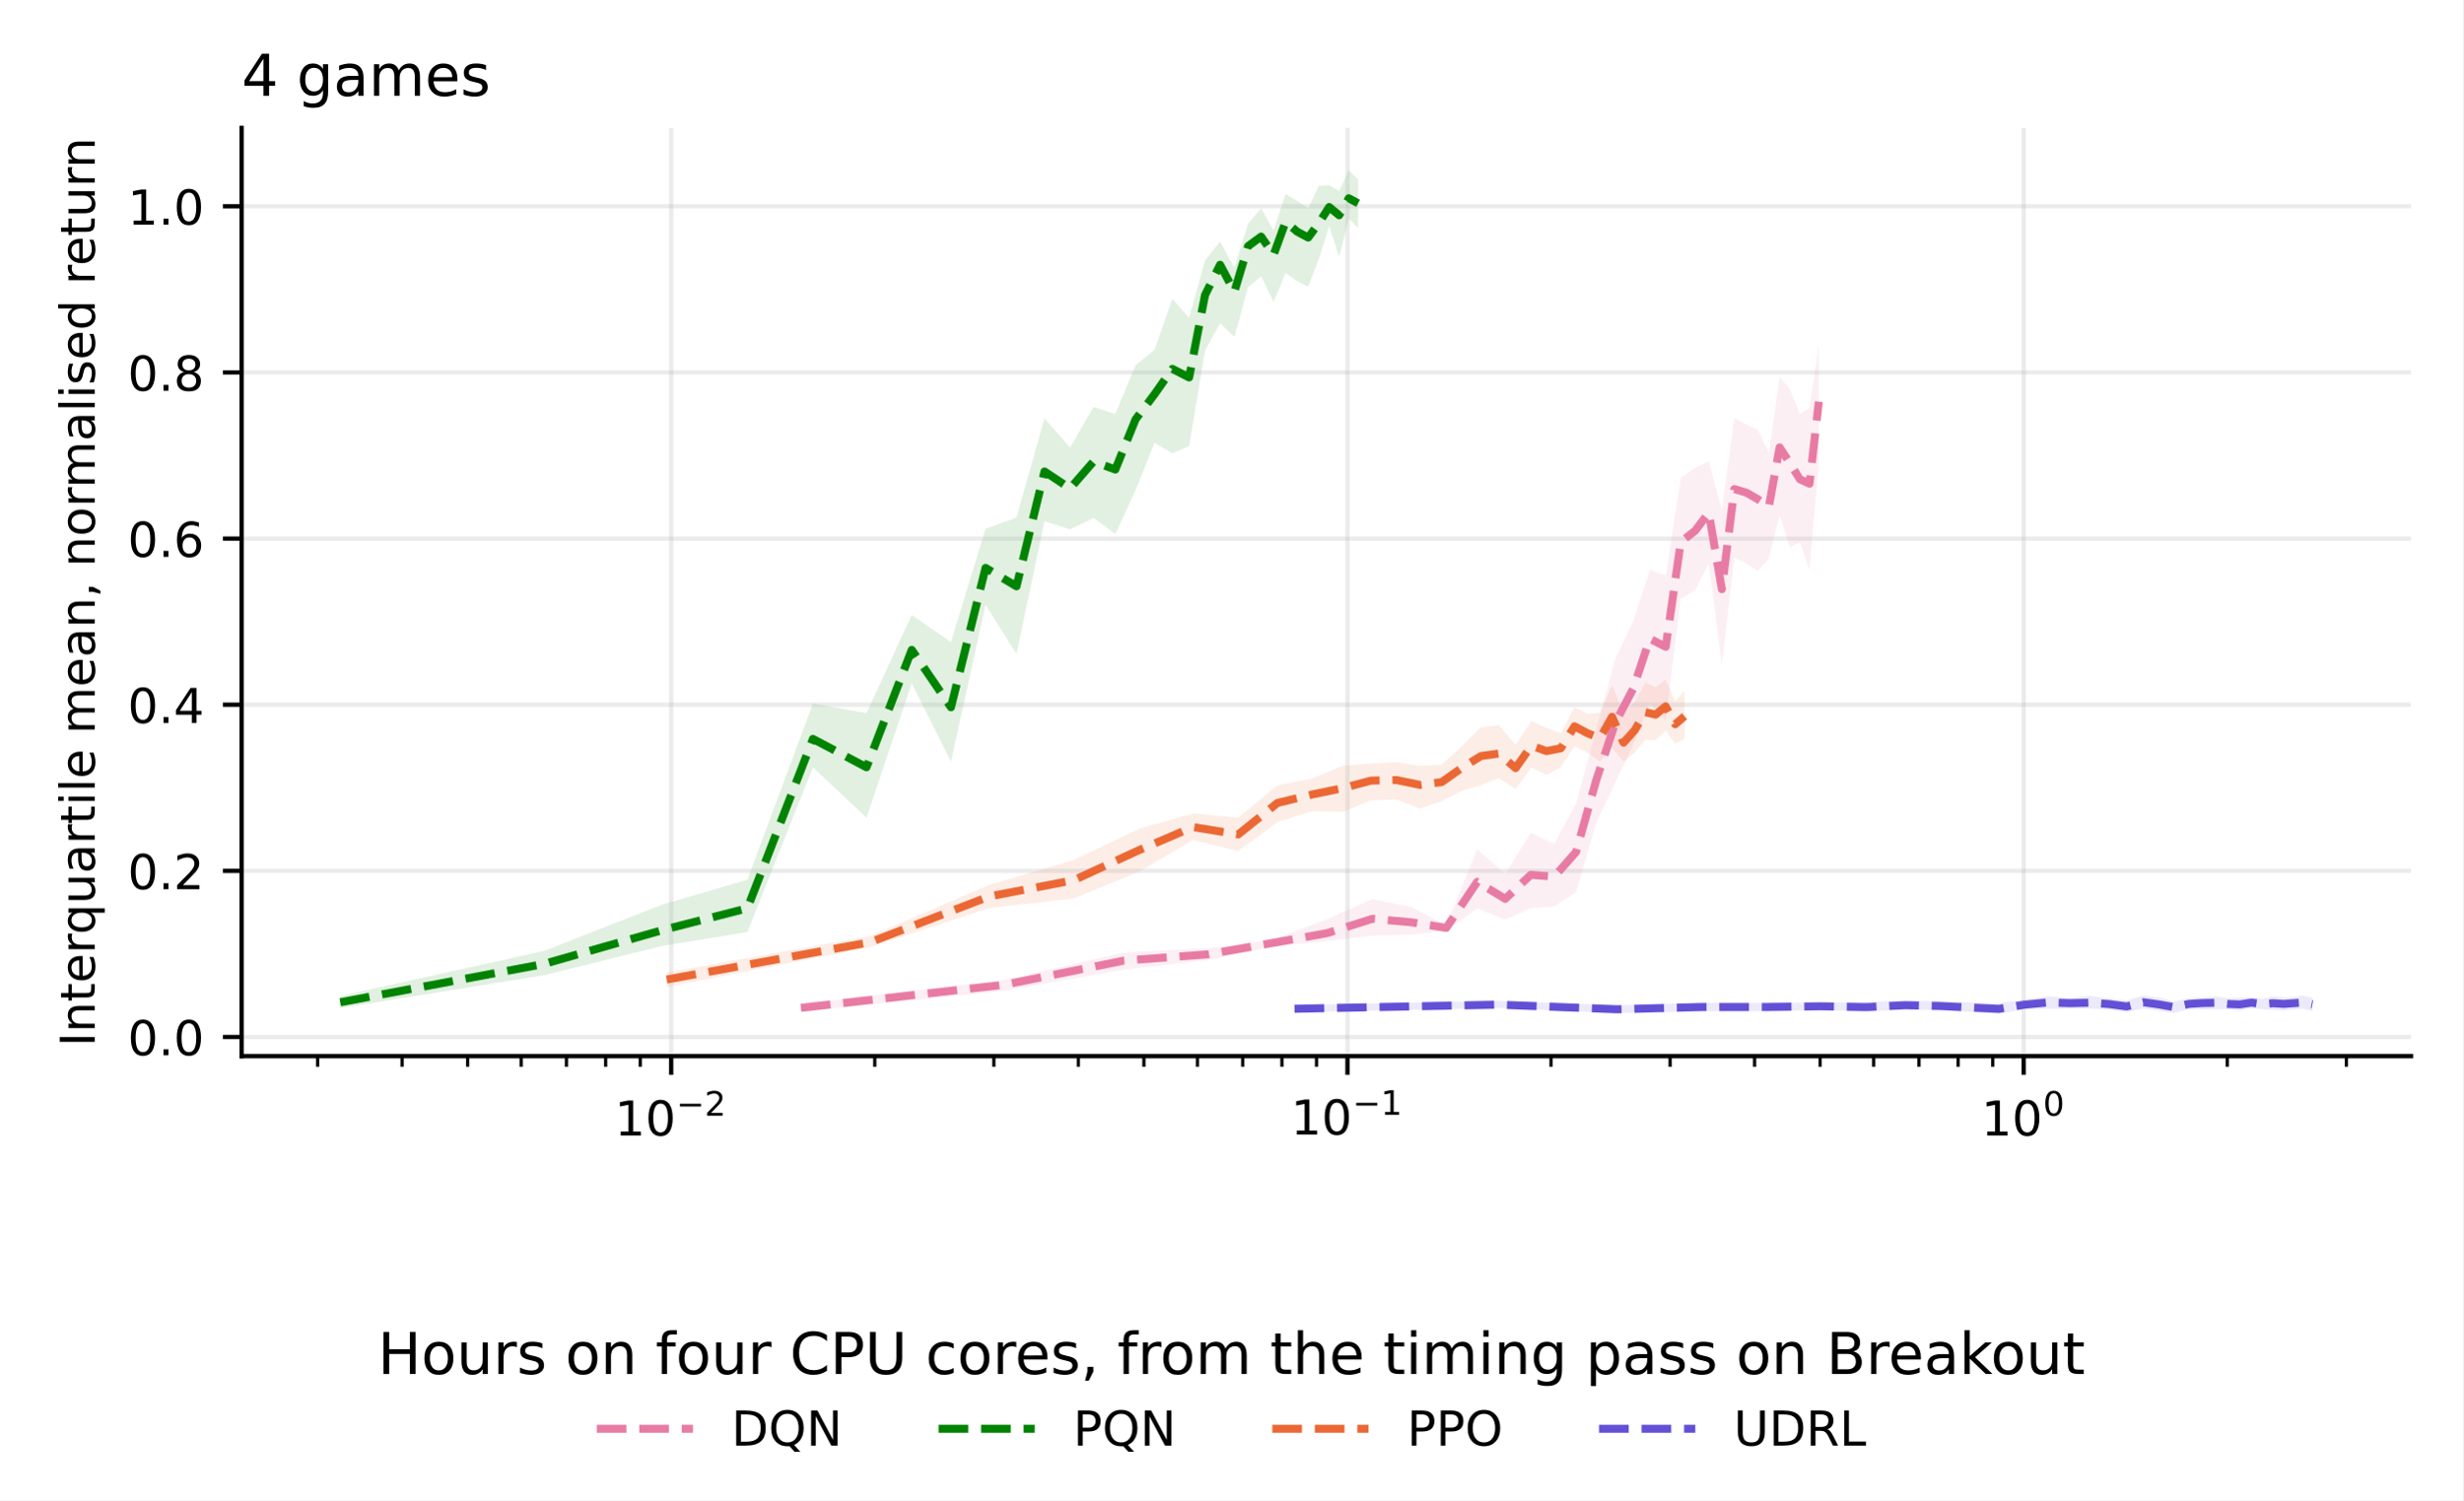
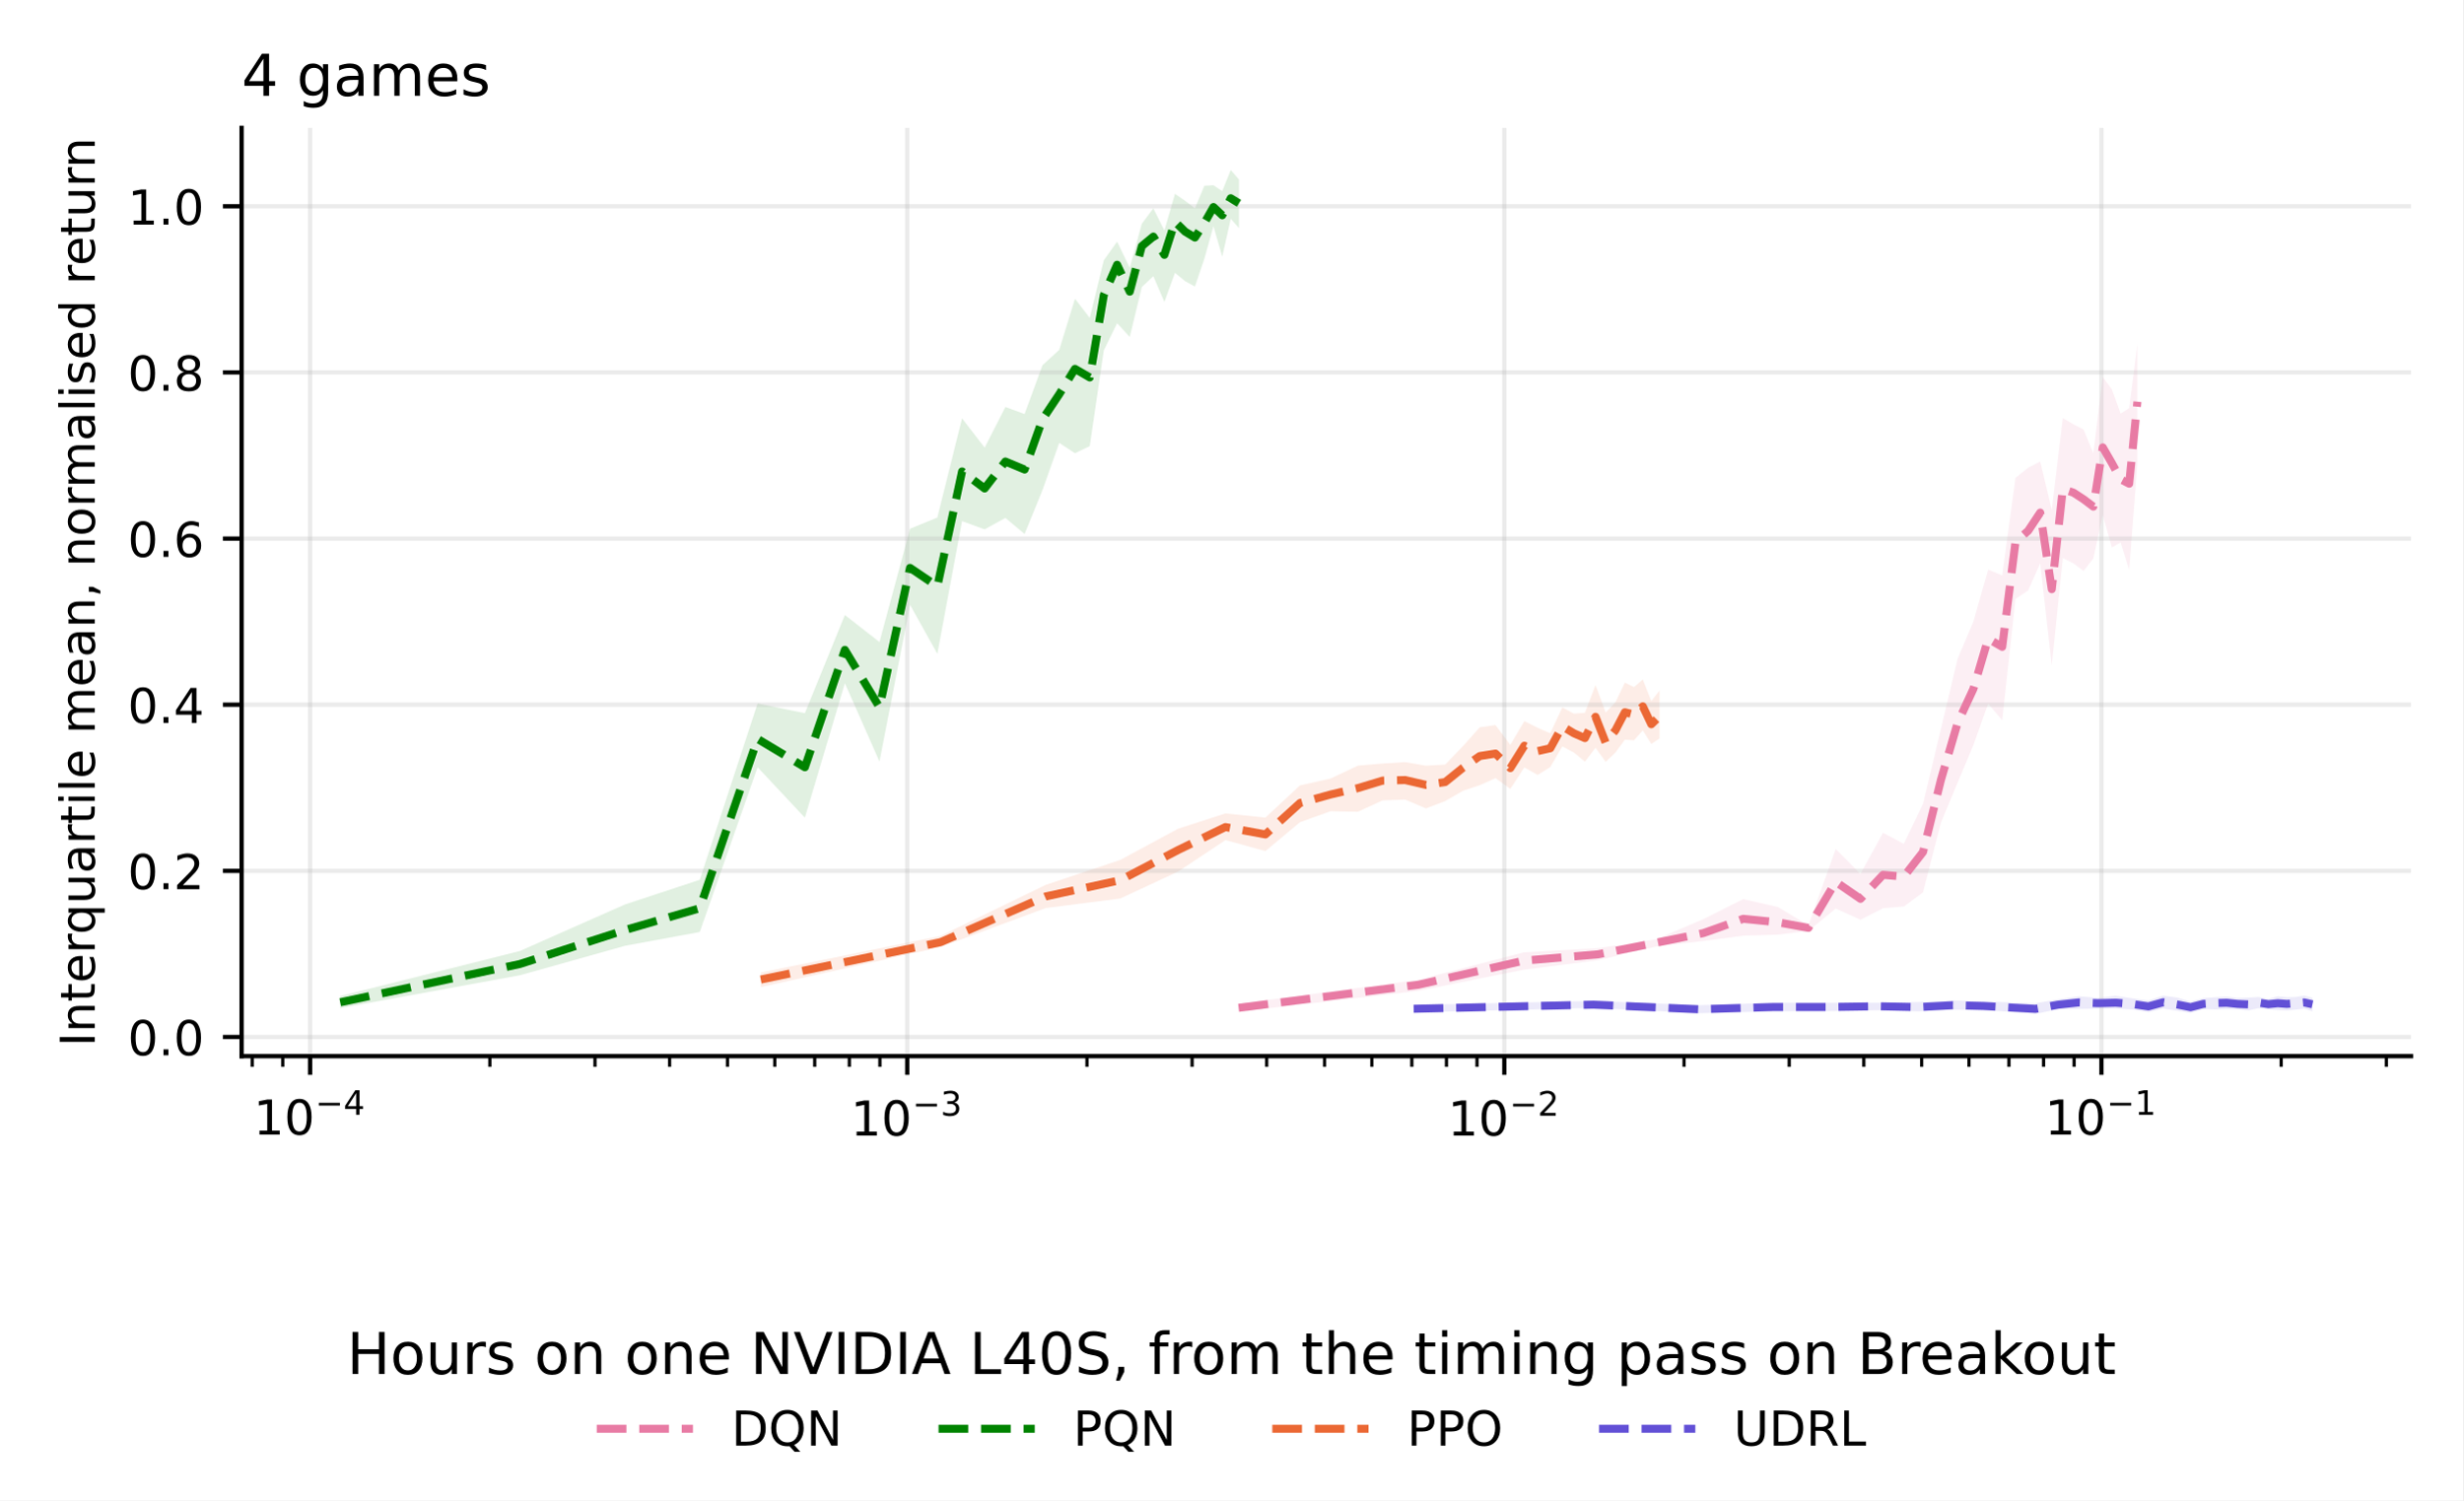
<svg xmlns="http://www.w3.org/2000/svg" xmlns:xlink="http://www.w3.org/1999/xlink" width="460.8pt" height="280.8pt" viewBox="0 0 460.8 280.8" version="1.1">
  <defs>
    <style type="text/css">*{stroke-linejoin: round; stroke-linecap: butt}</style>
  </defs>
  <g id="figure_1">
    <g id="patch_1">
      <path d="M 0 280.8  L 460.8 280.8  L 460.8 0  L 0 0  z " style="fill: #ffffff" />
    </g>
    <g id="axes_1">
      <g id="patch_2">
        <path d="M 45.202 197.658  L 451.08 197.658  L 451.08 23.925  L 45.202 23.925  z " style="fill: #ffffff" />
      </g>
      <g id="FillBetweenPolyCollection_1">
        <defs>
-           <path id="m1cf1cee5ae" d="M 149.847 -92.942  L 149.847 -91.464  L 187.935 -95.356  L 210.214 -99.324  L 226.022 -101.105  L 238.283 -103.651  L 248.302 -104.686  L 256.772 -105.69  L 264.109 -105.882  L 270.581 -106.589  L 276.371 -110.77  L 281.608 -108.671  L 286.389 -110.834  L 290.787 -111.142  L 294.859 -113.804  L 298.65 -126.817  L 302.197 -134.337  L 305.528 -141.328  L 308.669 -149.122  L 311.64 -145.992  L 314.458 -168.713  L 317.139 -170.306  L 319.695 -175.377  L 322.138 -156.304  L 324.476 -176.372  L 326.719 -175.377  L 328.875 -173.952  L 330.948 -176.298  L 332.947 -184.402  L 334.875 -178.347  L 336.738 -179.27  L 338.539 -174.147  L 340.284 -194  L 340.284 -216.387  L 340.284 -216.387  L 338.539 -204.426  L 336.738 -203.407  L 334.875 -207.942  L 332.947 -210.254  L 330.948 -195.995  L 328.875 -200.421  L 326.719 -201.406  L 324.476 -202.565  L 322.138 -185.404  L 319.695 -194.43  L 317.139 -193.263  L 314.458 -191.37  L 311.64 -173.116  L 308.669 -174.203  L 305.528 -164.454  L 302.197 -157.51  L 298.65 -144.353  L 294.859 -130.361  L 290.787 -122.872  L 286.389 -124.95  L 281.608 -117.243  L 276.371 -121.915  L 270.581 -107.631  L 264.109 -111.057  L 256.772 -112.542  L 248.302 -108.78  L 238.283 -105.008  L 226.022 -103.362  L 210.214 -102.565  L 187.935 -97.431  L 149.847 -92.942  z " />
+           <path id="mfd0f944a0a" d="M 231.737 -92.942  L 231.737 -91.464  L 265.367 -95.356  L 285.039 -99.324  L 298.996 -101.105  L 309.823 -103.651  L 318.669 -104.686  L 326.147 -105.69  L 332.626 -105.882  L 338.341 -106.589  L 343.452 -110.77  L 348.077 -108.671  L 352.298 -110.834  L 356.182 -111.142  L 359.777 -113.804  L 363.124 -126.817  L 366.256 -134.337  L 369.197 -141.328  L 371.97 -149.122  L 374.593 -145.992  L 377.082 -168.713  L 379.449 -170.306  L 381.706 -175.377  L 383.863 -156.304  L 385.928 -176.372  L 387.908 -175.377  L 389.811 -173.952  L 391.642 -176.298  L 393.407 -184.402  L 395.109 -178.347  L 396.754 -179.27  L 398.345 -174.147  L 399.885 -194  L 399.885 -216.387  L 399.885 -216.387  L 398.345 -204.426  L 396.754 -203.407  L 395.109 -207.942  L 393.407 -210.254  L 391.642 -195.995  L 389.811 -200.421  L 387.908 -201.406  L 385.928 -202.565  L 383.863 -185.404  L 381.706 -194.43  L 379.449 -193.263  L 377.082 -191.37  L 374.593 -173.116  L 371.97 -174.203  L 369.197 -164.454  L 366.256 -157.51  L 363.124 -144.353  L 359.777 -130.361  L 356.182 -122.872  L 352.298 -124.95  L 348.077 -117.243  L 343.452 -121.915  L 338.341 -107.631  L 332.626 -111.057  L 326.147 -112.542  L 318.669 -108.78  L 309.823 -105.008  L 298.996 -103.362  L 285.039 -102.565  L 265.367 -97.431  L 231.737 -92.942  z " />
        </defs>
        <g clip-path="url(#p25b3a65937)">
-           <use xlink:href="#m1cf1cee5ae" x="0" y="280.8" style="fill: #e87ba4; fill-opacity: 0.12" />
+           <use xlink:href="#mfd0f944a0a" x="0" y="280.8" style="fill: #e87ba4; fill-opacity: 0.12" />
        </g>
      </g>
      <g id="FillBetweenPolyCollection_2">
        <defs>
-           <path id="m6659db1ee9" d="M 63.651 -94.393  L 63.651 -92.123  L 101.738 -98.287  L 124.018 -103.801  L 139.826 -106.371  L 152.087 -137.21  L 162.105 -127.768  L 170.576 -152.931  L 177.913 -138.279  L 184.385 -167.612  L 190.174 -158.434  L 195.412 -183.27  L 200.193 -181.734  L 204.591 -183.874  L 208.663 -180.868  L 212.454 -189.082  L 216 -197.917  L 219.332 -195.984  L 222.472 -197.31  L 225.443 -215.222  L 228.262 -220.309  L 230.943 -217.747  L 233.499 -227.081  L 235.941 -229.117  L 238.28 -224.302  L 240.523 -229.742  L 242.678 -228.18  L 244.752 -227.177  L 246.75 -232.375  L 248.678 -238.465  L 250.541 -232.771  L 252.343 -239.851  L 254.088 -238.118  L 254.088 -247.205  L 254.088 -247.205  L 252.343 -248.978  L 250.541 -245.039  L 248.678 -246.135  L 246.75 -246.031  L 244.752 -241.814  L 242.678 -243.221  L 240.523 -244.524  L 238.28 -237.671  L 235.941 -241.822  L 233.499 -238.926  L 230.943 -230.691  L 228.262 -235.578  L 225.443 -232.09  L 222.472 -221.301  L 219.332 -224.897  L 216 -215.328  L 212.454 -212.463  L 208.663 -203.315  L 204.591 -204.637  L 200.193 -197.026  L 195.412 -202.511  L 190.174 -183.946  L 184.385 -181.85  L 177.913 -160.649  L 170.576 -165.706  L 162.105 -147.335  L 152.087 -149.148  L 139.826 -116.154  L 124.018 -111.551  L 101.738 -102.833  L 63.651 -94.393  z " />
+           <path id="md99a04049c" d="M 63.651 -94.393  L 63.651 -92.123  L 97.281 -98.287  L 116.953 -103.801  L 130.91 -106.371  L 141.737 -137.21  L 150.582 -127.768  L 158.061 -152.931  L 164.54 -138.279  L 170.254 -167.612  L 175.366 -158.434  L 179.99 -183.27  L 184.212 -181.734  L 188.095 -183.874  L 191.691 -180.868  L 195.038 -189.082  L 198.17 -197.917  L 201.111 -195.984  L 203.884 -197.31  L 206.507 -215.222  L 208.996 -220.309  L 211.363 -217.747  L 213.62 -227.081  L 215.777 -229.117  L 217.842 -224.302  L 219.822 -229.742  L 221.725 -228.18  L 223.556 -227.177  L 225.321 -232.375  L 227.023 -238.465  L 228.668 -232.771  L 230.259 -239.851  L 231.799 -238.118  L 231.799 -247.205  L 231.799 -247.205  L 230.259 -248.978  L 228.668 -245.039  L 227.023 -246.135  L 225.321 -246.031  L 223.556 -241.814  L 221.725 -243.221  L 219.822 -244.524  L 217.842 -237.671  L 215.777 -241.822  L 213.62 -238.926  L 211.363 -230.691  L 208.996 -235.578  L 206.507 -232.09  L 203.884 -221.301  L 201.111 -224.897  L 198.17 -215.328  L 195.038 -212.463  L 191.691 -203.315  L 188.095 -204.637  L 184.212 -197.026  L 179.99 -202.511  L 175.366 -183.946  L 170.254 -181.85  L 164.54 -160.649  L 158.061 -165.706  L 150.582 -147.335  L 141.737 -149.148  L 130.91 -116.154  L 116.953 -111.551  L 97.281 -102.833  L 63.651 -94.393  z " />
        </defs>
        <g clip-path="url(#p25b3a65937)">
-           <use xlink:href="#m6659db1ee9" x="0" y="280.8" style="fill: #008300; fill-opacity: 0.12" />
+           <use xlink:href="#md99a04049c" x="0" y="280.8" style="fill: #008300; fill-opacity: 0.12" />
        </g>
      </g>
      <g id="FillBetweenPolyCollection_3">
        <defs>
-           <path id="mb435744b84" d="M 124.725 -98.812  L 124.725 -96.067  L 162.812 -103.55  L 185.091 -110.864  L 200.899 -112.653  L 213.16 -117.692  L 223.179 -123.584  L 231.649 -121.522  L 238.986 -126.937  L 245.458 -128.983  L 251.248 -128.881  L 256.485 -131.011  L 261.266 -131.164  L 265.664 -129.499  L 269.736 -130.878  L 273.527 -132.805  L 277.074 -133.856  L 280.405 -135.176  L 283.546 -133.153  L 286.517 -137.181  L 289.335 -135.769  L 292.016 -137.25  L 294.572 -141.106  L 297.015 -139.966  L 299.353 -138.244  L 301.596 -140.86  L 303.752 -138.219  L 305.825 -139.97  L 307.824 -142.375  L 309.752 -142.255  L 311.615 -144.109  L 313.416 -141.575  L 315.161 -142.593  L 315.161 -151.565  L 315.161 -151.565  L 313.416 -149.588  L 311.615 -153.631  L 309.752 -152.209  L 307.824 -153.052  L 305.825 -149.382  L 303.752 -147.457  L 301.596 -152.596  L 299.353 -147.407  L 297.015 -147.248  L 294.572 -148.415  L 292.016 -143.568  L 289.335 -144.599  L 286.517 -145.843  L 283.546 -141.404  L 280.405 -145.103  L 277.074 -144.689  L 273.527 -141.184  L 269.736 -137.708  L 265.664 -137.508  L 261.266 -138.174  L 256.485 -137.914  L 251.248 -137.514  L 245.458 -135.103  L 238.986 -133.823  L 231.649 -127.786  L 223.179 -128.576  L 213.16 -125.719  L 200.899 -119.865  L 185.091 -115.205  L 162.812 -105.641  L 124.725 -98.812  z " />
+           <path id="m14ba1d9876" d="M 142.333 -98.812  L 142.333 -96.067  L 175.962 -103.55  L 195.635 -110.864  L 209.592 -112.653  L 220.418 -117.692  L 229.264 -123.584  L 236.743 -121.522  L 243.222 -126.937  L 248.936 -128.983  L 254.048 -128.881  L 258.672 -131.011  L 262.894 -131.164  L 266.777 -129.499  L 270.373 -130.878  L 273.72 -132.805  L 276.851 -133.856  L 279.793 -135.176  L 282.566 -133.153  L 285.189 -137.181  L 287.678 -135.769  L 290.045 -137.25  L 292.302 -141.106  L 294.458 -139.966  L 296.523 -138.244  L 298.504 -140.86  L 300.407 -138.219  L 302.238 -139.97  L 304.002 -142.375  L 305.705 -142.255  L 307.35 -144.109  L 308.941 -141.575  L 310.481 -142.593  L 310.481 -151.565  L 310.481 -151.565  L 308.941 -149.588  L 307.35 -153.631  L 305.705 -152.209  L 304.002 -153.052  L 302.238 -149.382  L 300.407 -147.457  L 298.504 -152.596  L 296.523 -147.407  L 294.458 -147.248  L 292.302 -148.415  L 290.045 -143.568  L 287.678 -144.599  L 285.189 -145.843  L 282.566 -141.404  L 279.793 -145.103  L 276.851 -144.689  L 273.72 -141.184  L 270.373 -137.708  L 266.777 -137.508  L 262.894 -138.174  L 258.672 -137.914  L 254.048 -137.514  L 248.936 -135.103  L 243.222 -133.823  L 236.743 -127.786  L 229.264 -128.576  L 220.418 -125.719  L 209.592 -119.865  L 195.635 -115.205  L 175.962 -105.641  L 142.333 -98.812  z " />
        </defs>
        <g clip-path="url(#p25b3a65937)">
-           <use xlink:href="#mb435744b84" x="0" y="280.8" style="fill: #eb6834; fill-opacity: 0.12" />
+           <use xlink:href="#m14ba1d9876" x="0" y="280.8" style="fill: #eb6834; fill-opacity: 0.12" />
        </g>
      </g>
      <g id="FillBetweenPolyCollection_4">
        <defs>
-           <path id="mfa7f0208c6" d="M 242.195 -92.728  L 242.195 -91.322  L 280.282 -92.172  L 302.561 -91.18  L 318.369 -91.531  L 330.63 -91.581  L 340.649 -91.736  L 349.119 -91.523  L 356.456 -91.836  L 362.928 -91.762  L 368.718 -91.424  L 373.955 -91.039  L 378.736 -91.938  L 383.134 -91.978  L 387.206 -92.024  L 390.997 -92.046  L 394.544 -91.87  L 397.875 -91.379  L 401.016 -92.043  L 403.987 -91.641  L 406.805 -91.242  L 409.486 -91.94  L 412.042 -91.881  L 414.485 -91.926  L 416.823 -91.908  L 419.066 -91.691  L 421.222 -92.121  L 423.295 -91.903  L 425.294 -91.768  L 427.222 -91.682  L 429.085 -91.847  L 430.886 -92.012  L 432.631 -91.547  L 432.631 -94.076  L 432.631 -94.076  L 430.886 -94.463  L 429.085 -94.204  L 427.222 -94.158  L 425.294 -94.337  L 423.295 -93.858  L 421.222 -94.202  L 419.066 -94.094  L 416.823 -94.013  L 414.485 -94.294  L 412.042 -94.16  L 409.486 -93.987  L 406.805 -93.366  L 403.987 -94.106  L 401.016 -94.463  L 397.875 -93.561  L 394.544 -93.944  L 390.997 -94.433  L 387.206 -94.057  L 383.134 -94.339  L 378.736 -93.772  L 373.955 -93.027  L 368.718 -93.195  L 362.928 -93.388  L 356.456 -93.569  L 349.119 -93.264  L 340.649 -93.135  L 330.63 -93.129  L 318.369 -93.134  L 302.561 -92.673  L 280.282 -93.484  L 242.195 -92.728  z " />
+           <path id="m31d18a63a4" d="M 264.483 -92.728  L 264.483 -91.322  L 298.113 -92.172  L 317.785 -91.18  L 331.742 -91.531  L 342.568 -91.581  L 351.414 -91.736  L 358.893 -91.523  L 365.372 -91.836  L 371.086 -91.762  L 376.198 -91.424  L 380.822 -91.039  L 385.044 -91.938  L 388.927 -91.978  L 392.523 -92.024  L 395.87 -92.046  L 399.001 -91.87  L 401.943 -91.379  L 404.716 -92.043  L 407.339 -91.641  L 409.828 -91.242  L 412.195 -91.94  L 414.452 -91.881  L 416.609 -91.926  L 418.673 -91.908  L 420.654 -91.691  L 422.557 -92.121  L 424.388 -91.903  L 426.152 -91.768  L 427.855 -91.682  L 429.5 -91.847  L 431.091 -92.012  L 432.631 -91.547  L 432.631 -94.076  L 432.631 -94.076  L 431.091 -94.463  L 429.5 -94.204  L 427.855 -94.158  L 426.152 -94.337  L 424.388 -93.858  L 422.557 -94.202  L 420.654 -94.094  L 418.673 -94.013  L 416.609 -94.294  L 414.452 -94.16  L 412.195 -93.987  L 409.828 -93.366  L 407.339 -94.106  L 404.716 -94.463  L 401.943 -93.561  L 399.001 -93.944  L 395.87 -94.433  L 392.523 -94.057  L 388.927 -94.339  L 385.044 -93.772  L 380.822 -93.027  L 376.198 -93.195  L 371.086 -93.388  L 365.372 -93.569  L 358.893 -93.264  L 351.414 -93.135  L 342.568 -93.129  L 331.742 -93.134  L 317.785 -92.673  L 298.113 -93.484  L 264.483 -92.728  z " />
        </defs>
        <g clip-path="url(#p25b3a65937)">
-           <use xlink:href="#mfa7f0208c6" x="0" y="280.8" style="fill: #6250d6; fill-opacity: 0.12" />
+           <use xlink:href="#m31d18a63a4" x="0" y="280.8" style="fill: #6250d6; fill-opacity: 0.12" />
        </g>
      </g>
      <g id="matplotlib.axis_1">
        <g id="xtick_1">
          <g id="line2d_1">
-             <path d="M 125.57 197.658  L 125.57 23.925  " clip-path="url(#p25b3a65937)" style="fill: none; stroke: #b0b0b0; stroke-opacity: 0.25; stroke-width: 0.8; stroke-linecap: square" />
+             <path d="M 58.012 197.658  L 58.012 23.925  " clip-path="url(#p25b3a65937)" style="fill: none; stroke: #b0b0b0; stroke-opacity: 0.25; stroke-width: 0.8; stroke-linecap: square" />
          </g>
          <g id="line2d_2">
            <defs>
              <path id="m5c3aedee8d" d="M 0 0  L 0 3.5  " style="stroke: #000000; stroke-width: 0.8" />
            </defs>
            <g>
-               <use xlink:href="#m5c3aedee8d" x="125.57" y="197.658" style="stroke: #000000; stroke-width: 0.8" />
+               <use xlink:href="#m5c3aedee8d" x="58.012" y="197.658" style="stroke: #000000; stroke-width: 0.8" />
            </g>
          </g>
          <g id="text_1">
-             <g transform="translate(114.9955 213.1179)">
+             <g transform="translate(47.43652 213.0279)">
+               <text>
+                 <tspan x="0" y="-0.689" style="font-size: 9px; font-family: 'DejaVu Sans'">1</tspan>
+                 <tspan x="5.726" y="-0.689" style="font-size: 9px; font-family: 'DejaVu Sans'">0</tspan>
+                 <tspan x="11.538" y="-4.406" style="font-size: 6.3px; font-family: 'DejaVu Sans'">−</tspan>
+                 <tspan x="16.817" y="-4.406" style="font-size: 6.3px; font-family: 'DejaVu Sans'">4</tspan>
+               </text>
+             </g>
+           </g>
+         </g>
+         <g id="xtick_2">
+           <g id="line2d_3">
+             <path d="M 169.727 197.658  L 169.727 23.925  " clip-path="url(#p25b3a65937)" style="fill: none; stroke: #b0b0b0; stroke-opacity: 0.25; stroke-width: 0.8; stroke-linecap: square" />
+           </g>
+           <g id="line2d_4">
+             <g>
+               <use xlink:href="#m5c3aedee8d" x="169.727" y="197.658" style="stroke: #000000; stroke-width: 0.8" />
+             </g>
+           </g>
+           <g id="text_2">
+             <g transform="translate(159.1517 213.1179)">
+               <text>
+                 <tspan x="0" y="-0.602" style="font-size: 9px; font-family: 'DejaVu Sans'">1</tspan>
+                 <tspan x="5.726" y="-0.602" style="font-size: 9px; font-family: 'DejaVu Sans'">0</tspan>
+                 <tspan x="11.538" y="-4.319" style="font-size: 6.3px; font-family: 'DejaVu Sans'">−</tspan>
+                 <tspan x="16.817" y="-4.319" style="font-size: 6.3px; font-family: 'DejaVu Sans'">3</tspan>
+               </text>
+             </g>
+           </g>
+         </g>
+         <g id="xtick_3">
+           <g id="line2d_5">
+             <path d="M 281.442 197.658  L 281.442 23.925  " clip-path="url(#p25b3a65937)" style="fill: none; stroke: #b0b0b0; stroke-opacity: 0.25; stroke-width: 0.8; stroke-linecap: square" />
+           </g>
+           <g id="line2d_6">
+             <g>
+               <use xlink:href="#m5c3aedee8d" x="281.442" y="197.658" style="stroke: #000000; stroke-width: 0.8" />
+             </g>
+           </g>
+           <g id="text_3">
+             <g transform="translate(270.8668 213.1179)">
              <text>
                <tspan x="0" y="-0.602" style="font-size: 9px; font-family: 'DejaVu Sans'">1</tspan>
                <tspan x="5.726" y="-0.602" style="font-size: 9px; font-family: 'DejaVu Sans'">0</tspan>
                <tspan x="11.538" y="-4.319" style="font-size: 6.3px; font-family: 'DejaVu Sans'">−</tspan>
                <tspan x="16.817" y="-4.319" style="font-size: 6.3px; font-family: 'DejaVu Sans'">2</tspan>
              </text>
            </g>
          </g>
        </g>
-         <g id="xtick_2">
-           <g id="line2d_3">
-             <path d="M 252.094 197.658  L 252.094 23.925  " clip-path="url(#p25b3a65937)" style="fill: none; stroke: #b0b0b0; stroke-opacity: 0.25; stroke-width: 0.8; stroke-linecap: square" />
-           </g>
-           <g id="line2d_4">
-             <g>
-               <use xlink:href="#m5c3aedee8d" x="252.094" y="197.658" style="stroke: #000000; stroke-width: 0.8" />
-             </g>
-           </g>
-           <g id="text_2">
-             <g transform="translate(241.5187 213.0279)">
+         <g id="xtick_4">
+           <g id="line2d_7">
+             <path d="M 393.157 197.658  L 393.157 23.925  " clip-path="url(#p25b3a65937)" style="fill: none; stroke: #b0b0b0; stroke-opacity: 0.25; stroke-width: 0.8; stroke-linecap: square" />
+           </g>
+           <g id="line2d_8">
+             <g>
+               <use xlink:href="#m5c3aedee8d" x="393.157" y="197.658" style="stroke: #000000; stroke-width: 0.8" />
+             </g>
+           </g>
+           <g id="text_4">
+             <g transform="translate(382.5819 213.0279)">
              <text>
                <tspan x="0" y="-0.689" style="font-size: 9px; font-family: 'DejaVu Sans'">1</tspan>
                <tspan x="5.726" y="-0.689" style="font-size: 9px; font-family: 'DejaVu Sans'">0</tspan>
                <tspan x="11.538" y="-4.406" style="font-size: 6.3px; font-family: 'DejaVu Sans'">−</tspan>
                <tspan x="16.817" y="-4.406" style="font-size: 6.3px; font-family: 'DejaVu Sans'">1</tspan>
              </text>
            </g>
          </g>
        </g>
-         <g id="xtick_3">
-           <g id="line2d_5">
-             <path d="M 378.617 197.658  L 378.617 23.925  " clip-path="url(#p25b3a65937)" style="fill: none; stroke: #b0b0b0; stroke-opacity: 0.25; stroke-width: 0.8; stroke-linecap: square" />
-           </g>
-           <g id="line2d_6">
-             <g>
-               <use xlink:href="#m5c3aedee8d" x="378.617" y="197.658" style="stroke: #000000; stroke-width: 0.8" />
-             </g>
-           </g>
-           <g id="text_3">
-             <g transform="translate(370.697 213.1179)">
-               <text>
-                 <tspan x="0" y="-0.602" style="font-size: 9px; font-family: 'DejaVu Sans'">1</tspan>
-                 <tspan x="5.726" y="-0.602" style="font-size: 9px; font-family: 'DejaVu Sans'">0</tspan>
-                 <tspan x="11.538" y="-4.319" style="font-size: 6.3px; font-family: 'DejaVu Sans'">0</tspan>
-               </text>
-             </g>
-           </g>
-         </g>
-         <g id="xtick_4">
-           <g id="line2d_7">
+         <g id="xtick_5">
+           <g id="line2d_9">
            <defs>
              <path id="mfaa78964e7" d="M 0 0  L 0 2  " style="stroke: #000000; stroke-width: 0.6" />
            </defs>
            <g>
-               <use xlink:href="#mfaa78964e7" x="59.414" y="197.658" style="stroke: #000000; stroke-width: 0.6" />
-             </g>
-           </g>
-         </g>
-         <g id="xtick_5">
-           <g id="line2d_8">
-             <g>
-               <use xlink:href="#mfaa78964e7" x="75.222" y="197.658" style="stroke: #000000; stroke-width: 0.6" />
+               <use xlink:href="#mfaa78964e7" x="47.185" y="197.658" style="stroke: #000000; stroke-width: 0.6" />
            </g>
          </g>
        </g>
        <g id="xtick_6">
-           <g id="line2d_9">
-             <g>
-               <use xlink:href="#mfaa78964e7" x="87.483" y="197.658" style="stroke: #000000; stroke-width: 0.6" />
+           <g id="line2d_10">
+             <g>
+               <use xlink:href="#mfaa78964e7" x="52.9" y="197.658" style="stroke: #000000; stroke-width: 0.6" />
            </g>
          </g>
        </g>
        <g id="xtick_7">
-           <g id="line2d_10">
-             <g>
-               <use xlink:href="#mfaa78964e7" x="97.501" y="197.658" style="stroke: #000000; stroke-width: 0.6" />
+           <g id="line2d_11">
+             <g>
+               <use xlink:href="#mfaa78964e7" x="91.641" y="197.658" style="stroke: #000000; stroke-width: 0.6" />
            </g>
          </g>
        </g>
        <g id="xtick_8">
-           <g id="line2d_11">
-             <g>
-               <use xlink:href="#mfaa78964e7" x="105.972" y="197.658" style="stroke: #000000; stroke-width: 0.6" />
+           <g id="line2d_12">
+             <g>
+               <use xlink:href="#mfaa78964e7" x="111.313" y="197.658" style="stroke: #000000; stroke-width: 0.6" />
            </g>
          </g>
        </g>
        <g id="xtick_9">
-           <g id="line2d_12">
-             <g>
-               <use xlink:href="#mfaa78964e7" x="113.309" y="197.658" style="stroke: #000000; stroke-width: 0.6" />
+           <g id="line2d_13">
+             <g>
+               <use xlink:href="#mfaa78964e7" x="125.271" y="197.658" style="stroke: #000000; stroke-width: 0.6" />
            </g>
          </g>
        </g>
        <g id="xtick_10">
-           <g id="line2d_13">
-             <g>
-               <use xlink:href="#mfaa78964e7" x="119.781" y="197.658" style="stroke: #000000; stroke-width: 0.6" />
+           <g id="line2d_14">
+             <g>
+               <use xlink:href="#mfaa78964e7" x="136.097" y="197.658" style="stroke: #000000; stroke-width: 0.6" />
            </g>
          </g>
        </g>
        <g id="xtick_11">
-           <g id="line2d_14">
-             <g>
-               <use xlink:href="#mfaa78964e7" x="163.658" y="197.658" style="stroke: #000000; stroke-width: 0.6" />
+           <g id="line2d_15">
+             <g>
+               <use xlink:href="#mfaa78964e7" x="144.943" y="197.658" style="stroke: #000000; stroke-width: 0.6" />
            </g>
          </g>
        </g>
        <g id="xtick_12">
-           <g id="line2d_15">
-             <g>
-               <use xlink:href="#mfaa78964e7" x="185.937" y="197.658" style="stroke: #000000; stroke-width: 0.6" />
+           <g id="line2d_16">
+             <g>
+               <use xlink:href="#mfaa78964e7" x="152.422" y="197.658" style="stroke: #000000; stroke-width: 0.6" />
            </g>
          </g>
        </g>
        <g id="xtick_13">
-           <g id="line2d_16">
-             <g>
-               <use xlink:href="#mfaa78964e7" x="201.745" y="197.658" style="stroke: #000000; stroke-width: 0.6" />
+           <g id="line2d_17">
+             <g>
+               <use xlink:href="#mfaa78964e7" x="158.9" y="197.658" style="stroke: #000000; stroke-width: 0.6" />
            </g>
          </g>
        </g>
        <g id="xtick_14">
-           <g id="line2d_17">
-             <g>
-               <use xlink:href="#mfaa78964e7" x="214.006" y="197.658" style="stroke: #000000; stroke-width: 0.6" />
+           <g id="line2d_18">
+             <g>
+               <use xlink:href="#mfaa78964e7" x="164.615" y="197.658" style="stroke: #000000; stroke-width: 0.6" />
            </g>
          </g>
        </g>
        <g id="xtick_15">
-           <g id="line2d_18">
-             <g>
-               <use xlink:href="#mfaa78964e7" x="224.025" y="197.658" style="stroke: #000000; stroke-width: 0.6" />
+           <g id="line2d_19">
+             <g>
+               <use xlink:href="#mfaa78964e7" x="203.356" y="197.658" style="stroke: #000000; stroke-width: 0.6" />
            </g>
          </g>
        </g>
        <g id="xtick_16">
-           <g id="line2d_19">
-             <g>
-               <use xlink:href="#mfaa78964e7" x="232.495" y="197.658" style="stroke: #000000; stroke-width: 0.6" />
+           <g id="line2d_20">
+             <g>
+               <use xlink:href="#mfaa78964e7" x="223.028" y="197.658" style="stroke: #000000; stroke-width: 0.6" />
            </g>
          </g>
        </g>
        <g id="xtick_17">
-           <g id="line2d_20">
-             <g>
-               <use xlink:href="#mfaa78964e7" x="239.832" y="197.658" style="stroke: #000000; stroke-width: 0.6" />
+           <g id="line2d_21">
+             <g>
+               <use xlink:href="#mfaa78964e7" x="236.986" y="197.658" style="stroke: #000000; stroke-width: 0.6" />
            </g>
          </g>
        </g>
        <g id="xtick_18">
-           <g id="line2d_21">
-             <g>
-               <use xlink:href="#mfaa78964e7" x="246.304" y="197.658" style="stroke: #000000; stroke-width: 0.6" />
+           <g id="line2d_22">
+             <g>
+               <use xlink:href="#mfaa78964e7" x="247.812" y="197.658" style="stroke: #000000; stroke-width: 0.6" />
            </g>
          </g>
        </g>
        <g id="xtick_19">
-           <g id="line2d_22">
-             <g>
-               <use xlink:href="#mfaa78964e7" x="290.181" y="197.658" style="stroke: #000000; stroke-width: 0.6" />
+           <g id="line2d_23">
+             <g>
+               <use xlink:href="#mfaa78964e7" x="256.658" y="197.658" style="stroke: #000000; stroke-width: 0.6" />
            </g>
          </g>
        </g>
        <g id="xtick_20">
-           <g id="line2d_23">
-             <g>
-               <use xlink:href="#mfaa78964e7" x="312.461" y="197.658" style="stroke: #000000; stroke-width: 0.6" />
+           <g id="line2d_24">
+             <g>
+               <use xlink:href="#mfaa78964e7" x="264.137" y="197.658" style="stroke: #000000; stroke-width: 0.6" />
            </g>
          </g>
        </g>
        <g id="xtick_21">
-           <g id="line2d_24">
-             <g>
-               <use xlink:href="#mfaa78964e7" x="328.268" y="197.658" style="stroke: #000000; stroke-width: 0.6" />
+           <g id="line2d_25">
+             <g>
+               <use xlink:href="#mfaa78964e7" x="270.615" y="197.658" style="stroke: #000000; stroke-width: 0.6" />
            </g>
          </g>
        </g>
        <g id="xtick_22">
-           <g id="line2d_25">
-             <g>
-               <use xlink:href="#mfaa78964e7" x="340.53" y="197.658" style="stroke: #000000; stroke-width: 0.6" />
+           <g id="line2d_26">
+             <g>
+               <use xlink:href="#mfaa78964e7" x="276.33" y="197.658" style="stroke: #000000; stroke-width: 0.6" />
            </g>
          </g>
        </g>
        <g id="xtick_23">
-           <g id="line2d_26">
-             <g>
-               <use xlink:href="#mfaa78964e7" x="350.548" y="197.658" style="stroke: #000000; stroke-width: 0.6" />
+           <g id="line2d_27">
+             <g>
+               <use xlink:href="#mfaa78964e7" x="315.071" y="197.658" style="stroke: #000000; stroke-width: 0.6" />
            </g>
          </g>
        </g>
        <g id="xtick_24">
-           <g id="line2d_27">
-             <g>
-               <use xlink:href="#mfaa78964e7" x="359.018" y="197.658" style="stroke: #000000; stroke-width: 0.6" />
+           <g id="line2d_28">
+             <g>
+               <use xlink:href="#mfaa78964e7" x="334.743" y="197.658" style="stroke: #000000; stroke-width: 0.6" />
            </g>
          </g>
        </g>
        <g id="xtick_25">
-           <g id="line2d_28">
-             <g>
-               <use xlink:href="#mfaa78964e7" x="366.356" y="197.658" style="stroke: #000000; stroke-width: 0.6" />
+           <g id="line2d_29">
+             <g>
+               <use xlink:href="#mfaa78964e7" x="348.701" y="197.658" style="stroke: #000000; stroke-width: 0.6" />
            </g>
          </g>
        </g>
        <g id="xtick_26">
-           <g id="line2d_29">
-             <g>
-               <use xlink:href="#mfaa78964e7" x="372.828" y="197.658" style="stroke: #000000; stroke-width: 0.6" />
+           <g id="line2d_30">
+             <g>
+               <use xlink:href="#mfaa78964e7" x="359.527" y="197.658" style="stroke: #000000; stroke-width: 0.6" />
            </g>
          </g>
        </g>
        <g id="xtick_27">
-           <g id="line2d_30">
-             <g>
-               <use xlink:href="#mfaa78964e7" x="416.704" y="197.658" style="stroke: #000000; stroke-width: 0.6" />
+           <g id="line2d_31">
+             <g>
+               <use xlink:href="#mfaa78964e7" x="368.373" y="197.658" style="stroke: #000000; stroke-width: 0.6" />
            </g>
          </g>
        </g>
        <g id="xtick_28">
-           <g id="line2d_31">
-             <g>
-               <use xlink:href="#mfaa78964e7" x="438.984" y="197.658" style="stroke: #000000; stroke-width: 0.6" />
+           <g id="line2d_32">
+             <g>
+               <use xlink:href="#mfaa78964e7" x="375.852" y="197.658" style="stroke: #000000; stroke-width: 0.6" />
+             </g>
+           </g>
+         </g>
+         <g id="xtick_29">
+           <g id="line2d_33">
+             <g>
+               <use xlink:href="#mfaa78964e7" x="382.331" y="197.658" style="stroke: #000000; stroke-width: 0.6" />
+             </g>
+           </g>
+         </g>
+         <g id="xtick_30">
+           <g id="line2d_34">
+             <g>
+               <use xlink:href="#mfaa78964e7" x="388.045" y="197.658" style="stroke: #000000; stroke-width: 0.6" />
+             </g>
+           </g>
+         </g>
+         <g id="xtick_31">
+           <g id="line2d_35">
+             <g>
+               <use xlink:href="#mfaa78964e7" x="426.787" y="197.658" style="stroke: #000000; stroke-width: 0.6" />
+             </g>
+           </g>
+         </g>
+         <g id="xtick_32">
+           <g id="line2d_36">
+             <g>
+               <use xlink:href="#mfaa78964e7" x="446.459" y="197.658" style="stroke: #000000; stroke-width: 0.6" />
            </g>
          </g>
        </g>
      </g>
      <g id="matplotlib.axis_2">
        <g id="ytick_1">
-           <g id="line2d_32">
+           <g id="line2d_37">
            <path d="M 45.202 194.073  L 451.08 194.073  " clip-path="url(#p25b3a65937)" style="fill: none; stroke: #b0b0b0; stroke-opacity: 0.25; stroke-width: 0.8; stroke-linecap: square" />
          </g>
-           <g id="line2d_33">
+           <g id="line2d_38">
            <defs>
              <path id="m9c814624e3" d="M 0 0  L -3.5 0  " style="stroke: #000000; stroke-width: 0.8" />
            </defs>
            <g>
              <use xlink:href="#m9c814624e3" x="45.202" y="194.073" style="stroke: #000000; stroke-width: 0.8" />
            </g>
          </g>
-           <g id="text_4">
+           <g id="text_5">
            <text style="font-size: 9px; font-family: 'DejaVu Sans', 'Bitstream Vera Sans', 'Computer Modern Sans Serif', 'Lucida Grande', 'Verdana', 'Geneva', 'Lucid', 'Arial', 'Helvetica', 'Avant Garde', sans-serif; text-anchor: end" x="38.202" y="197.492" transform="rotate(-0 38.20211 197.4916)">0.0</text>
          </g>
        </g>
        <g id="ytick_2">
-           <g id="line2d_34">
+           <g id="line2d_39">
            <path d="M 45.202 162.978  L 451.08 162.978  " clip-path="url(#p25b3a65937)" style="fill: none; stroke: #b0b0b0; stroke-opacity: 0.25; stroke-width: 0.8; stroke-linecap: square" />
          </g>
-           <g id="line2d_35">
+           <g id="line2d_40">
            <g>
              <use xlink:href="#m9c814624e3" x="45.202" y="162.978" style="stroke: #000000; stroke-width: 0.8" />
            </g>
          </g>
-           <g id="text_5">
+           <g id="text_6">
            <text style="font-size: 9px; font-family: 'DejaVu Sans', 'Bitstream Vera Sans', 'Computer Modern Sans Serif', 'Lucida Grande', 'Verdana', 'Geneva', 'Lucid', 'Arial', 'Helvetica', 'Avant Garde', sans-serif; text-anchor: end" x="38.202" y="166.397" transform="rotate(-0 38.20211 166.3973)">0.2</text>
          </g>
        </g>
        <g id="ytick_3">
-           <g id="line2d_36">
+           <g id="line2d_41">
            <path d="M 45.202 131.884  L 451.08 131.884  " clip-path="url(#p25b3a65937)" style="fill: none; stroke: #b0b0b0; stroke-opacity: 0.25; stroke-width: 0.8; stroke-linecap: square" />
          </g>
-           <g id="line2d_37">
+           <g id="line2d_42">
            <g>
              <use xlink:href="#m9c814624e3" x="45.202" y="131.884" style="stroke: #000000; stroke-width: 0.8" />
            </g>
          </g>
-           <g id="text_6">
+           <g id="text_7">
            <text style="font-size: 9px; font-family: 'DejaVu Sans', 'Bitstream Vera Sans', 'Computer Modern Sans Serif', 'Lucida Grande', 'Verdana', 'Geneva', 'Lucid', 'Arial', 'Helvetica', 'Avant Garde', sans-serif; text-anchor: end" x="38.202" y="135.303" transform="rotate(-0 38.20211 135.303)">0.4</text>
          </g>
        </g>
        <g id="ytick_4">
-           <g id="line2d_38">
+           <g id="line2d_43">
            <path d="M 45.202 100.79  L 451.08 100.79  " clip-path="url(#p25b3a65937)" style="fill: none; stroke: #b0b0b0; stroke-opacity: 0.25; stroke-width: 0.8; stroke-linecap: square" />
          </g>
-           <g id="line2d_39">
+           <g id="line2d_44">
            <g>
              <use xlink:href="#m9c814624e3" x="45.202" y="100.79" style="stroke: #000000; stroke-width: 0.8" />
            </g>
          </g>
-           <g id="text_7">
+           <g id="text_8">
            <text style="font-size: 9px; font-family: 'DejaVu Sans', 'Bitstream Vera Sans', 'Computer Modern Sans Serif', 'Lucida Grande', 'Verdana', 'Geneva', 'Lucid', 'Arial', 'Helvetica', 'Avant Garde', sans-serif; text-anchor: end" x="38.202" y="104.209" transform="rotate(-0 38.20211 104.2087)">0.6</text>
          </g>
        </g>
        <g id="ytick_5">
-           <g id="line2d_40">
+           <g id="line2d_45">
            <path d="M 45.202 69.695  L 451.08 69.695  " clip-path="url(#p25b3a65937)" style="fill: none; stroke: #b0b0b0; stroke-opacity: 0.25; stroke-width: 0.8; stroke-linecap: square" />
          </g>
-           <g id="line2d_41">
+           <g id="line2d_46">
            <g>
              <use xlink:href="#m9c814624e3" x="45.202" y="69.695" style="stroke: #000000; stroke-width: 0.8" />
            </g>
          </g>
-           <g id="text_8">
+           <g id="text_9">
            <text style="font-size: 9px; font-family: 'DejaVu Sans', 'Bitstream Vera Sans', 'Computer Modern Sans Serif', 'Lucida Grande', 'Verdana', 'Geneva', 'Lucid', 'Arial', 'Helvetica', 'Avant Garde', sans-serif; text-anchor: end" x="38.202" y="73.114" transform="rotate(-0 38.20211 73.11441)">0.8</text>
          </g>
        </g>
        <g id="ytick_6">
-           <g id="line2d_42">
+           <g id="line2d_47">
            <path d="M 45.202 38.601  L 451.08 38.601  " clip-path="url(#p25b3a65937)" style="fill: none; stroke: #b0b0b0; stroke-opacity: 0.25; stroke-width: 0.8; stroke-linecap: square" />
          </g>
-           <g id="line2d_43">
+           <g id="line2d_48">
            <g>
              <use xlink:href="#m9c814624e3" x="45.202" y="38.601" style="stroke: #000000; stroke-width: 0.8" />
            </g>
          </g>
-           <g id="text_9">
+           <g id="text_10">
            <text style="font-size: 9px; font-family: 'DejaVu Sans', 'Bitstream Vera Sans', 'Computer Modern Sans Serif', 'Lucida Grande', 'Verdana', 'Geneva', 'Lucid', 'Arial', 'Helvetica', 'Avant Garde', sans-serif; text-anchor: end" x="38.202" y="42.02" transform="rotate(-0 38.20211 42.0201)">1.0</text>
          </g>
        </g>
-         <g id="text_10">
+         <g id="text_11">
          <text style="font-size: 9px; font-family: 'DejaVu Sans', 'Bitstream Vera Sans', 'Computer Modern Sans Serif', 'Lucida Grande', 'Verdana', 'Geneva', 'Lucid', 'Arial', 'Helvetica', 'Avant Garde', sans-serif; text-anchor: middle" x="17.727" y="110.792" transform="rotate(-90 17.72719 110.7917)">Interquartile mean, normalised return</text>
        </g>
      </g>
-       <g id="line2d_44">
-         <path d="M 149.847 188.613  L 187.935 184.294  L 210.214 179.781  L 226.022 178.594  L 238.283 176.435  L 248.302 174.635  L 256.772 171.952  L 264.109 172.61  L 270.581 173.65  L 276.371 165.031  L 281.608 168.216  L 286.389 163.717  L 290.787 164.068  L 294.859 159.45  L 298.65 145.976  L 302.197 135.282  L 305.528 128.929  L 308.669 119.538  L 311.64 121.052  L 314.458 101.418  L 317.139 99.331  L 319.695 95.934  L 322.138 110.265  L 324.476 91.524  L 326.719 92.19  L 328.875 93.431  L 330.948 94.811  L 332.947 83.727  L 334.875 86.664  L 336.738 89.693  L 338.539 90.521  L 340.284 75.174  " clip-path="url(#p25b3a65937)" style="fill: none; stroke-dasharray: 5.55,2.4; stroke-dashoffset: 0; stroke: #e87ba4; stroke-width: 1.5" />
-       </g>
-       <g id="line2d_45">
-         <path d="M 63.651 187.579  L 101.738 180.403  L 124.018 174.047  L 139.826 169.981  L 152.087 138.284  L 162.105 143.591  L 170.576 121.618  L 177.913 132.362  L 184.385 106.275  L 190.174 109.727  L 195.412 88.231  L 200.193 91.416  L 204.591 86.371  L 208.663 87.871  L 212.454 78.475  L 216 73.779  L 219.332 69.026  L 222.472 70.634  L 225.443 55.227  L 228.262 49.543  L 230.943 54.579  L 233.499 46.062  L 235.941 44.276  L 238.28 47.685  L 240.523 41.496  L 242.678 43.349  L 244.752 44.456  L 246.75 41.732  L 248.678 38.746  L 250.541 40.282  L 252.343 37.103  L 254.088 38.044  " clip-path="url(#p25b3a65937)" style="fill: none; stroke-dasharray: 5.55,2.4; stroke-dashoffset: 0; stroke: #008300; stroke-width: 1.5" />
-       </g>
-       <g id="line2d_46">
-         <path d="M 124.725 183.318  L 162.812 176.33  L 185.091 167.762  L 200.899 164.721  L 213.16 159.073  L 223.179 154.78  L 231.649 156.16  L 238.986 150.276  L 245.458 148.69  L 251.248 147.492  L 256.485 146.087  L 261.266 145.983  L 265.664 146.889  L 269.736 146.366  L 273.527 143.671  L 277.074 141.489  L 280.405 141.026  L 283.546 143.749  L 286.517 139.556  L 289.335 140.567  L 292.016 140.033  L 294.572 135.923  L 297.015 137.231  L 299.353 138.135  L 301.596 134.147  L 303.752 138.989  L 305.825 136.666  L 307.824 133.291  L 309.752 133.735  L 311.615 132.19  L 313.416 135.539  L 315.161 134.035  " clip-path="url(#p25b3a65937)" style="fill: none; stroke-dasharray: 5.55,2.4; stroke-dashoffset: 0; stroke: #eb6834; stroke-width: 1.5" />
-       </g>
-       <g id="line2d_47">
-         <path d="M 242.195 188.793  L 280.282 188.022  L 302.561 188.885  L 318.369 188.462  L 330.63 188.457  L 340.649 188.323  L 349.119 188.481  L 356.456 188.124  L 362.928 188.27  L 368.718 188.561  L 373.955 188.807  L 378.736 188.031  L 383.134 187.606  L 387.206 187.745  L 390.997 187.658  L 394.544 187.91  L 397.875 188.351  L 401.016 187.571  L 403.987 187.993  L 406.805 188.501  L 409.486 187.884  L 412.042 187.724  L 414.485 187.672  L 416.823 187.888  L 419.066 187.973  L 421.222 187.639  L 423.295 187.932  L 425.294 187.755  L 427.222 187.885  L 429.085 187.75  L 430.886 187.612  L 432.631 187.96  " clip-path="url(#p25b3a65937)" style="fill: none; stroke-dasharray: 5.55,2.4; stroke-dashoffset: 0; stroke: #6250d6; stroke-width: 1.5" />
+       <g id="line2d_49">
+         <path d="M 231.737 188.613  L 265.367 184.294  L 285.039 179.781  L 298.996 178.594  L 309.823 176.435  L 318.669 174.635  L 326.147 171.952  L 332.626 172.61  L 338.341 173.65  L 343.452 165.031  L 348.077 168.216  L 352.298 163.717  L 356.182 164.068  L 359.777 159.45  L 363.124 145.976  L 366.256 135.282  L 369.197 128.929  L 371.97 119.538  L 374.593 121.052  L 377.082 101.418  L 379.449 99.331  L 381.706 95.934  L 383.863 110.265  L 385.928 91.524  L 387.908 92.19  L 389.811 93.431  L 391.642 94.811  L 393.407 83.727  L 395.109 86.664  L 396.754 89.693  L 398.345 90.521  L 399.885 75.174  " clip-path="url(#p25b3a65937)" style="fill: none; stroke-dasharray: 5.55,2.4; stroke-dashoffset: 0; stroke: #e87ba4; stroke-width: 1.5" />
+       </g>
+       <g id="line2d_50">
+         <path d="M 63.651 187.579  L 97.281 180.403  L 116.953 174.047  L 130.91 169.981  L 141.737 138.284  L 150.582 143.591  L 158.061 121.618  L 164.54 132.362  L 170.254 106.275  L 175.366 109.727  L 179.99 88.231  L 184.212 91.416  L 188.095 86.371  L 191.691 87.871  L 195.038 78.475  L 198.17 73.779  L 201.111 69.026  L 203.884 70.634  L 206.507 55.227  L 208.996 49.543  L 211.363 54.579  L 213.62 46.062  L 215.777 44.276  L 217.842 47.685  L 219.822 41.496  L 221.725 43.349  L 223.556 44.456  L 225.321 41.732  L 227.023 38.746  L 228.668 40.282  L 230.259 37.103  L 231.799 38.044  " clip-path="url(#p25b3a65937)" style="fill: none; stroke-dasharray: 5.55,2.4; stroke-dashoffset: 0; stroke: #008300; stroke-width: 1.5" />
+       </g>
+       <g id="line2d_51">
+         <path d="M 142.333 183.318  L 175.962 176.33  L 195.635 167.762  L 209.592 164.721  L 220.418 159.073  L 229.264 154.78  L 236.743 156.16  L 243.222 150.276  L 248.936 148.69  L 254.048 147.492  L 258.672 146.087  L 262.894 145.983  L 266.777 146.889  L 270.373 146.366  L 273.72 143.671  L 276.851 141.489  L 279.793 141.026  L 282.566 143.749  L 285.189 139.556  L 287.678 140.567  L 290.045 140.033  L 292.302 135.923  L 294.458 137.231  L 296.523 138.135  L 298.504 134.147  L 300.407 138.989  L 302.238 136.666  L 304.002 133.291  L 305.705 133.735  L 307.35 132.19  L 308.941 135.539  L 310.481 134.035  " clip-path="url(#p25b3a65937)" style="fill: none; stroke-dasharray: 5.55,2.4; stroke-dashoffset: 0; stroke: #eb6834; stroke-width: 1.5" />
+       </g>
+       <g id="line2d_52">
+         <path d="M 264.483 188.793  L 298.113 188.022  L 317.785 188.885  L 331.742 188.462  L 342.568 188.457  L 351.414 188.323  L 358.893 188.481  L 365.372 188.124  L 371.086 188.27  L 376.198 188.561  L 380.822 188.807  L 385.044 188.031  L 388.927 187.606  L 392.523 187.745  L 395.87 187.658  L 399.001 187.91  L 401.943 188.351  L 404.716 187.571  L 407.339 187.993  L 409.828 188.501  L 412.195 187.884  L 414.452 187.724  L 416.609 187.672  L 418.673 187.888  L 420.654 187.973  L 422.557 187.639  L 424.388 187.932  L 426.152 187.755  L 427.855 187.885  L 429.5 187.75  L 431.091 187.612  L 432.631 187.96  " clip-path="url(#p25b3a65937)" style="fill: none; stroke-dasharray: 5.55,2.4; stroke-dashoffset: 0; stroke: #6250d6; stroke-width: 1.5" />
      </g>
      <g id="patch_3">
        <path d="M 45.202 197.658  L 45.202 23.925  " style="fill: none; stroke: #000000; stroke-width: 0.8; stroke-linejoin: miter; stroke-linecap: square" />
      </g>
      <g id="patch_4">
        <path d="M 45.202 197.658  L 451.08 197.658  " style="fill: none; stroke: #000000; stroke-width: 0.8; stroke-linejoin: miter; stroke-linecap: square" />
      </g>
-       <g id="text_11">
+       <g id="text_12">
        <text style="font-size: 10.8px; font-family: 'DejaVu Sans', 'Bitstream Vera Sans', 'Computer Modern Sans Serif', 'Lucida Grande', 'Verdana', 'Geneva', 'Lucid', 'Arial', 'Helvetica', 'Avant Garde', sans-serif; text-anchor: start" x="45.202" y="17.925" transform="rotate(-0 45.20211 17.92547)">4 games</text>
      </g>
    </g>
-     <g id="text_12">
-       <text style="font-size: 10.8px; font-family: 'DejaVu Sans', 'Bitstream Vera Sans', 'Computer Modern Sans Serif', 'Lucida Grande', 'Verdana', 'Geneva', 'Lucid', 'Arial', 'Helvetica', 'Avant Garde', sans-serif; text-anchor: middle" x="230.4" y="257.145" transform="rotate(-0 230.4 257.1455)">Hours on four CPU cores, from the timing pass on Breakout</text>
+     <g id="text_13">
+       <text style="font-size: 10.8px; font-family: 'DejaVu Sans', 'Bitstream Vera Sans', 'Computer Modern Sans Serif', 'Lucida Grande', 'Verdana', 'Geneva', 'Lucid', 'Arial', 'Helvetica', 'Avant Garde', sans-serif; text-anchor: middle" x="230.4" y="257.145" transform="rotate(-0 230.4 257.1455)">Hours on one NVIDIA L40S, from the timing pass on Breakout</text>
    </g>
    <g id="legend_1">
-       <g id="line2d_48">
+       <g id="line2d_53">
        <path d="M 111.642 267.388  L 120.642 267.388  L 129.642 267.388  " style="fill: none; stroke-dasharray: 5.55,2.4; stroke-dashoffset: 0; stroke: #e87ba4; stroke-width: 1.5" />
      </g>
-       <g id="text_13">
+       <g id="text_14">
        <text style="font-size: 9px; font-family: 'DejaVu Sans', 'Bitstream Vera Sans', 'Computer Modern Sans Serif', 'Lucida Grande', 'Verdana', 'Geneva', 'Lucid', 'Arial', 'Helvetica', 'Avant Garde', sans-serif; text-anchor: start" x="136.842" y="270.538" transform="rotate(-0 136.8422 270.5379)">DQN</text>
      </g>
-       <g id="line2d_49">
+       <g id="line2d_54">
        <path d="M 175.59 267.388  L 184.59 267.388  L 193.59 267.388  " style="fill: none; stroke-dasharray: 5.55,2.4; stroke-dashoffset: 0; stroke: #008300; stroke-width: 1.5" />
      </g>
-       <g id="text_14">
+       <g id="text_15">
        <text style="font-size: 9px; font-family: 'DejaVu Sans', 'Bitstream Vera Sans', 'Computer Modern Sans Serif', 'Lucida Grande', 'Verdana', 'Geneva', 'Lucid', 'Arial', 'Helvetica', 'Avant Garde', sans-serif; text-anchor: start" x="200.79" y="270.538" transform="rotate(-0 200.79 270.5379)">PQN</text>
      </g>
-       <g id="line2d_50">
+       <g id="line2d_55">
        <path d="M 238.035 267.388  L 247.035 267.388  L 256.035 267.388  " style="fill: none; stroke-dasharray: 5.55,2.4; stroke-dashoffset: 0; stroke: #eb6834; stroke-width: 1.5" />
      </g>
-       <g id="text_15">
+       <g id="text_16">
        <text style="font-size: 9px; font-family: 'DejaVu Sans', 'Bitstream Vera Sans', 'Computer Modern Sans Serif', 'Lucida Grande', 'Verdana', 'Geneva', 'Lucid', 'Arial', 'Helvetica', 'Avant Garde', sans-serif; text-anchor: start" x="263.235" y="270.538" transform="rotate(-0 263.2345 270.5379)">PPO</text>
      </g>
-       <g id="line2d_51">
+       <g id="line2d_56">
        <path d="M 299.173 267.388  L 308.173 267.388  L 317.173 267.388  " style="fill: none; stroke-dasharray: 5.55,2.4; stroke-dashoffset: 0; stroke: #6250d6; stroke-width: 1.5" />
      </g>
-       <g id="text_16">
+       <g id="text_17">
        <text style="font-size: 9px; font-family: 'DejaVu Sans', 'Bitstream Vera Sans', 'Computer Modern Sans Serif', 'Lucida Grande', 'Verdana', 'Geneva', 'Lucid', 'Arial', 'Helvetica', 'Avant Garde', sans-serif; text-anchor: start" x="324.373" y="270.538" transform="rotate(-0 324.3727 270.5379)">UDRL</text>
      </g>
    </g>
  </g>
  <defs>
    <clipPath id="p25b3a65937">
      <rect x="45.202" y="23.925" width="405.878" height="173.732" />
    </clipPath>
  </defs>
</svg>
